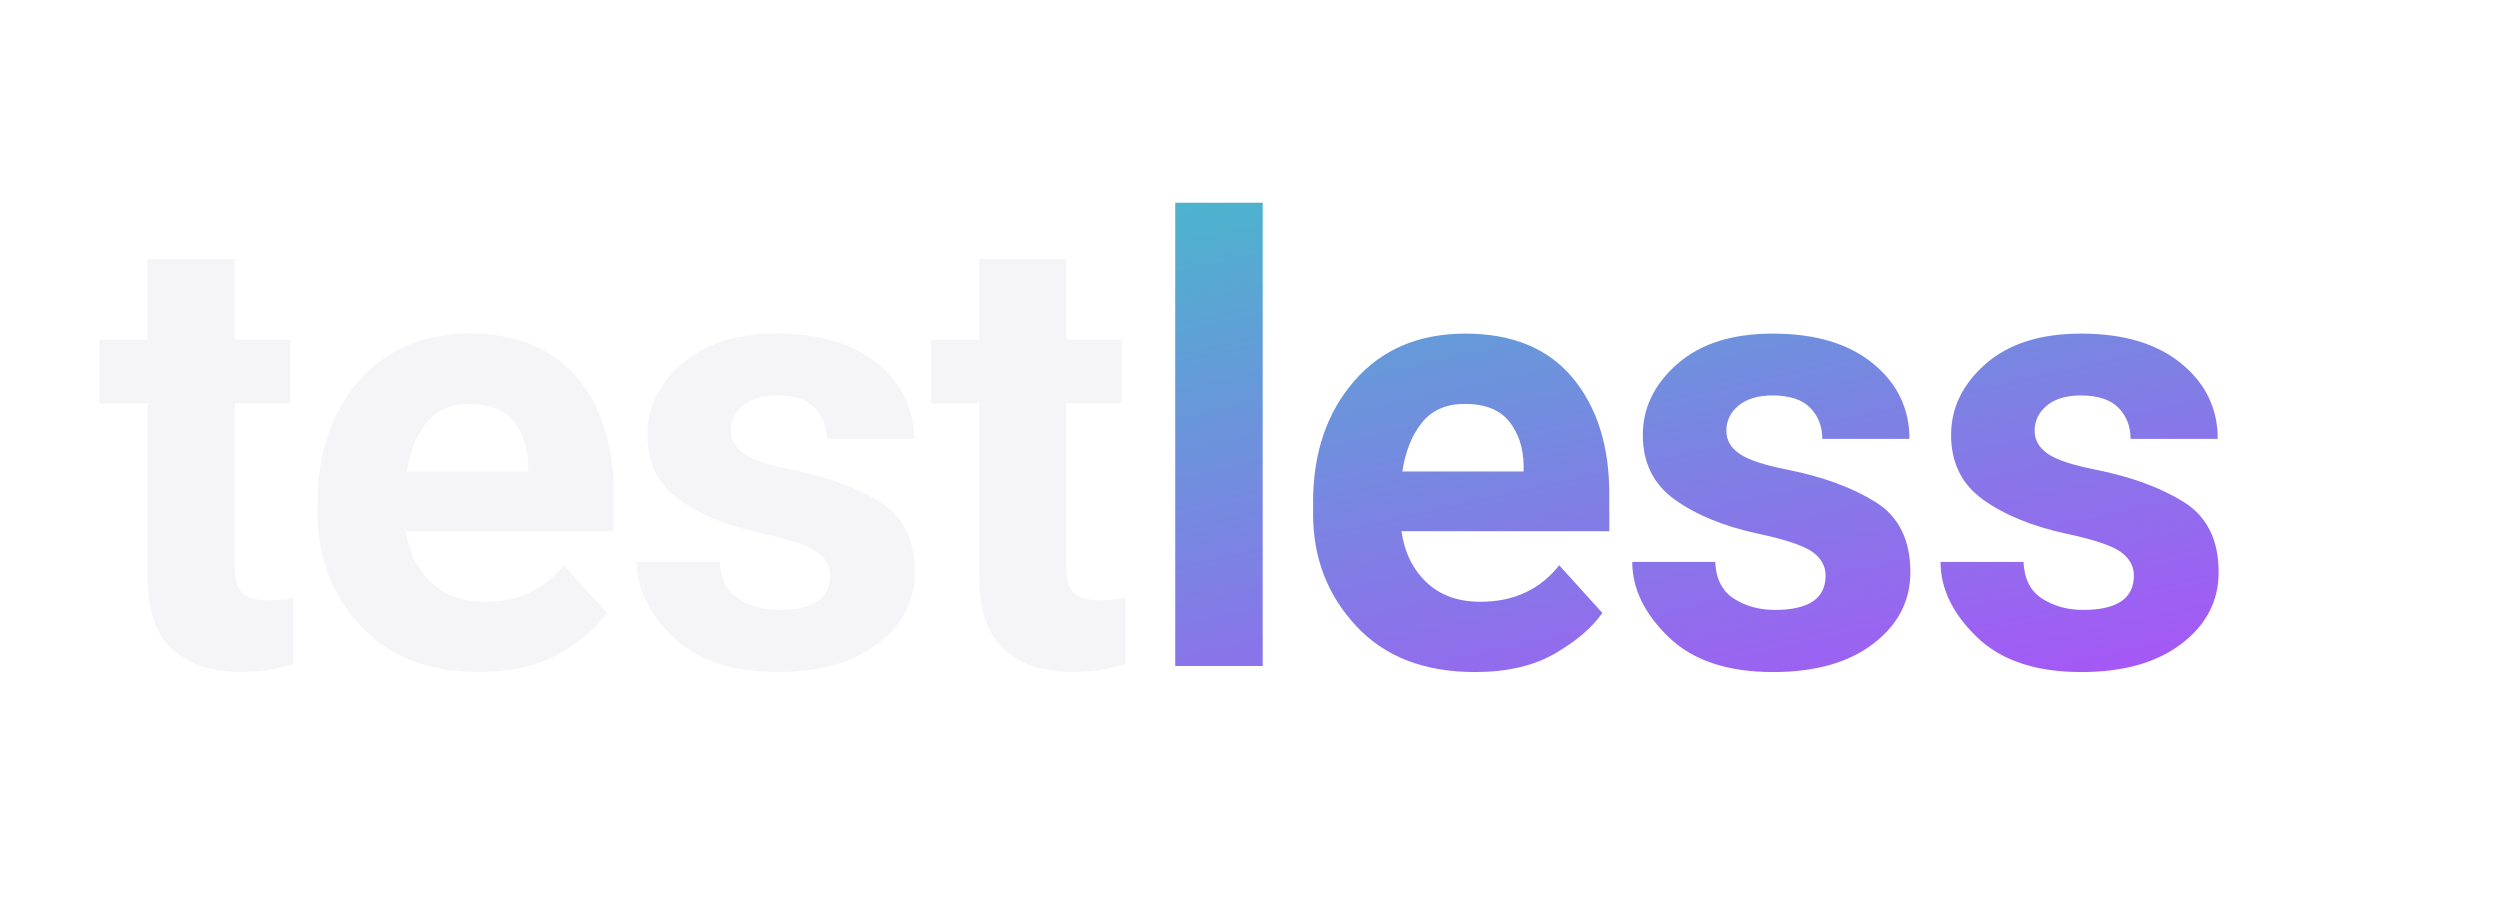
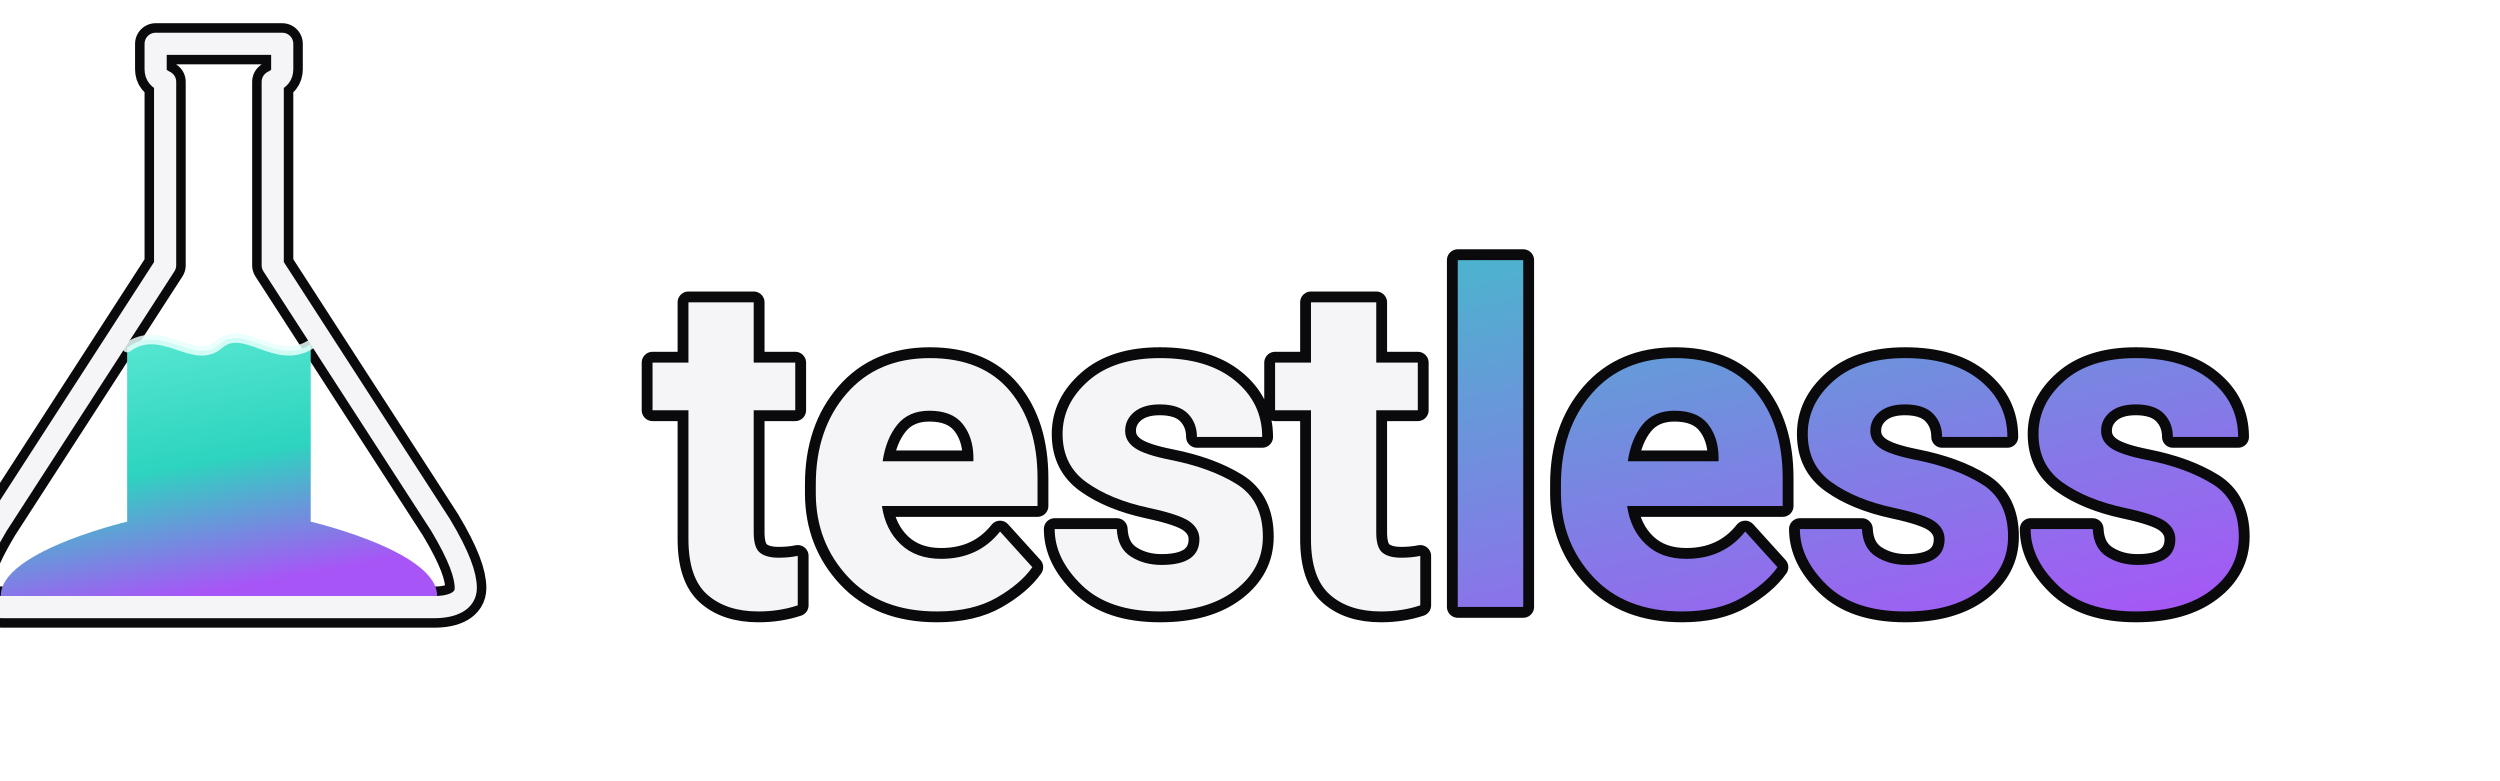
- <svg xmlns="http://www.w3.org/2000/svg" viewBox="-6 -5 259 95" role="img" aria-labelledby="testless-logo-dark-title">
+ <svg xmlns="http://www.w3.org/2000/svg" viewBox="-8 -20 346 108" role="img" aria-labelledby="testless-logo-title">
  <defs>
-     <linearGradient id="tl-grad-dark" x1="0%" y1="0%" x2="100%" y2="100%">
+     <linearGradient id="tl-grad" x1="0%" y1="0%" x2="100%" y2="100%">
      <stop offset="0%" stop-color="#2dd4bf" />
      <stop offset="100%" stop-color="#a855f7" />
    </linearGradient>
+     <linearGradient id="tl-liquid-grad" x1="0%" y1="0%" x2="30%" y2="100%">
+       <stop offset="0%" stop-color="#5eead4" />
+       <stop offset="55%" stop-color="#2dd4bf" />
+       <stop offset="100%" stop-color="#a855f7" />
+     </linearGradient>
  </defs>
-   <text x="4" y="64" font-family="ui-sans-serif, system-ui, -apple-system, 'Segoe UI', Roboto, Helvetica, Arial, sans-serif" font-weight="700" font-size="64" letter-spacing="-1" fill="#f5f5f7">test<tspan fill="url(#tl-grad-dark)">less</tspan>
+   <g transform="translate(-21.5,-22.7) scale(0.438)">
+     <path d="M80,20 L120,20 L120,28 C120,30 119,31 117,32 L117,90 L170,172 C176,182 178,188 178,192 C178,196 174,198 168,198 L32,198 C26,198 22,196 22,192 C22,188 24,182 30,172 L83,90 L83,32 C81,31 80,30 80,28 Z" fill="none" stroke="#0a0a0c" stroke-width="13" stroke-linejoin="round" stroke-linecap="round" />
+     <path d="M71,116 C82,108 92,122 100,115 C108,108 118,122 129,115          L129,171 C129,171 176,182 168,198 L32,198 C24,182 71,171 71,171 Z" fill="url(#tl-liquid-grad)" />
+     <path d="M71,116 C82,108 92,122 100,115 C108,108 118,122 129,115" fill="none" stroke="#e8fffb" stroke-width="3" stroke-linecap="round" opacity="0.85" />
+     <path d="M80,20 L120,20 L120,28 C120,30 119,31 117,32 L117,90 L170,172 C176,182 178,188 178,192 C178,196 174,198 168,198 L32,198 C26,198 22,196 22,192 C22,188 24,182 30,172 L83,90 L83,32 C81,31 80,30 80,28 Z" fill="none" stroke="#f5f5f7" stroke-width="7" stroke-linejoin="round" stroke-linecap="round" />
+   </g>
+   <text x="82" y="64" font-family="ui-sans-serif, system-ui, -apple-system, 'Segoe UI', Roboto, Helvetica, Arial, sans-serif" font-weight="700" font-size="64" letter-spacing="-1" paint-order="stroke fill" stroke="#0a0a0c" stroke-width="3" stroke-linejoin="round" fill="#f5f5f7">test<tspan fill="url(#tl-grad)">less</tspan>
  </text>
</svg>
